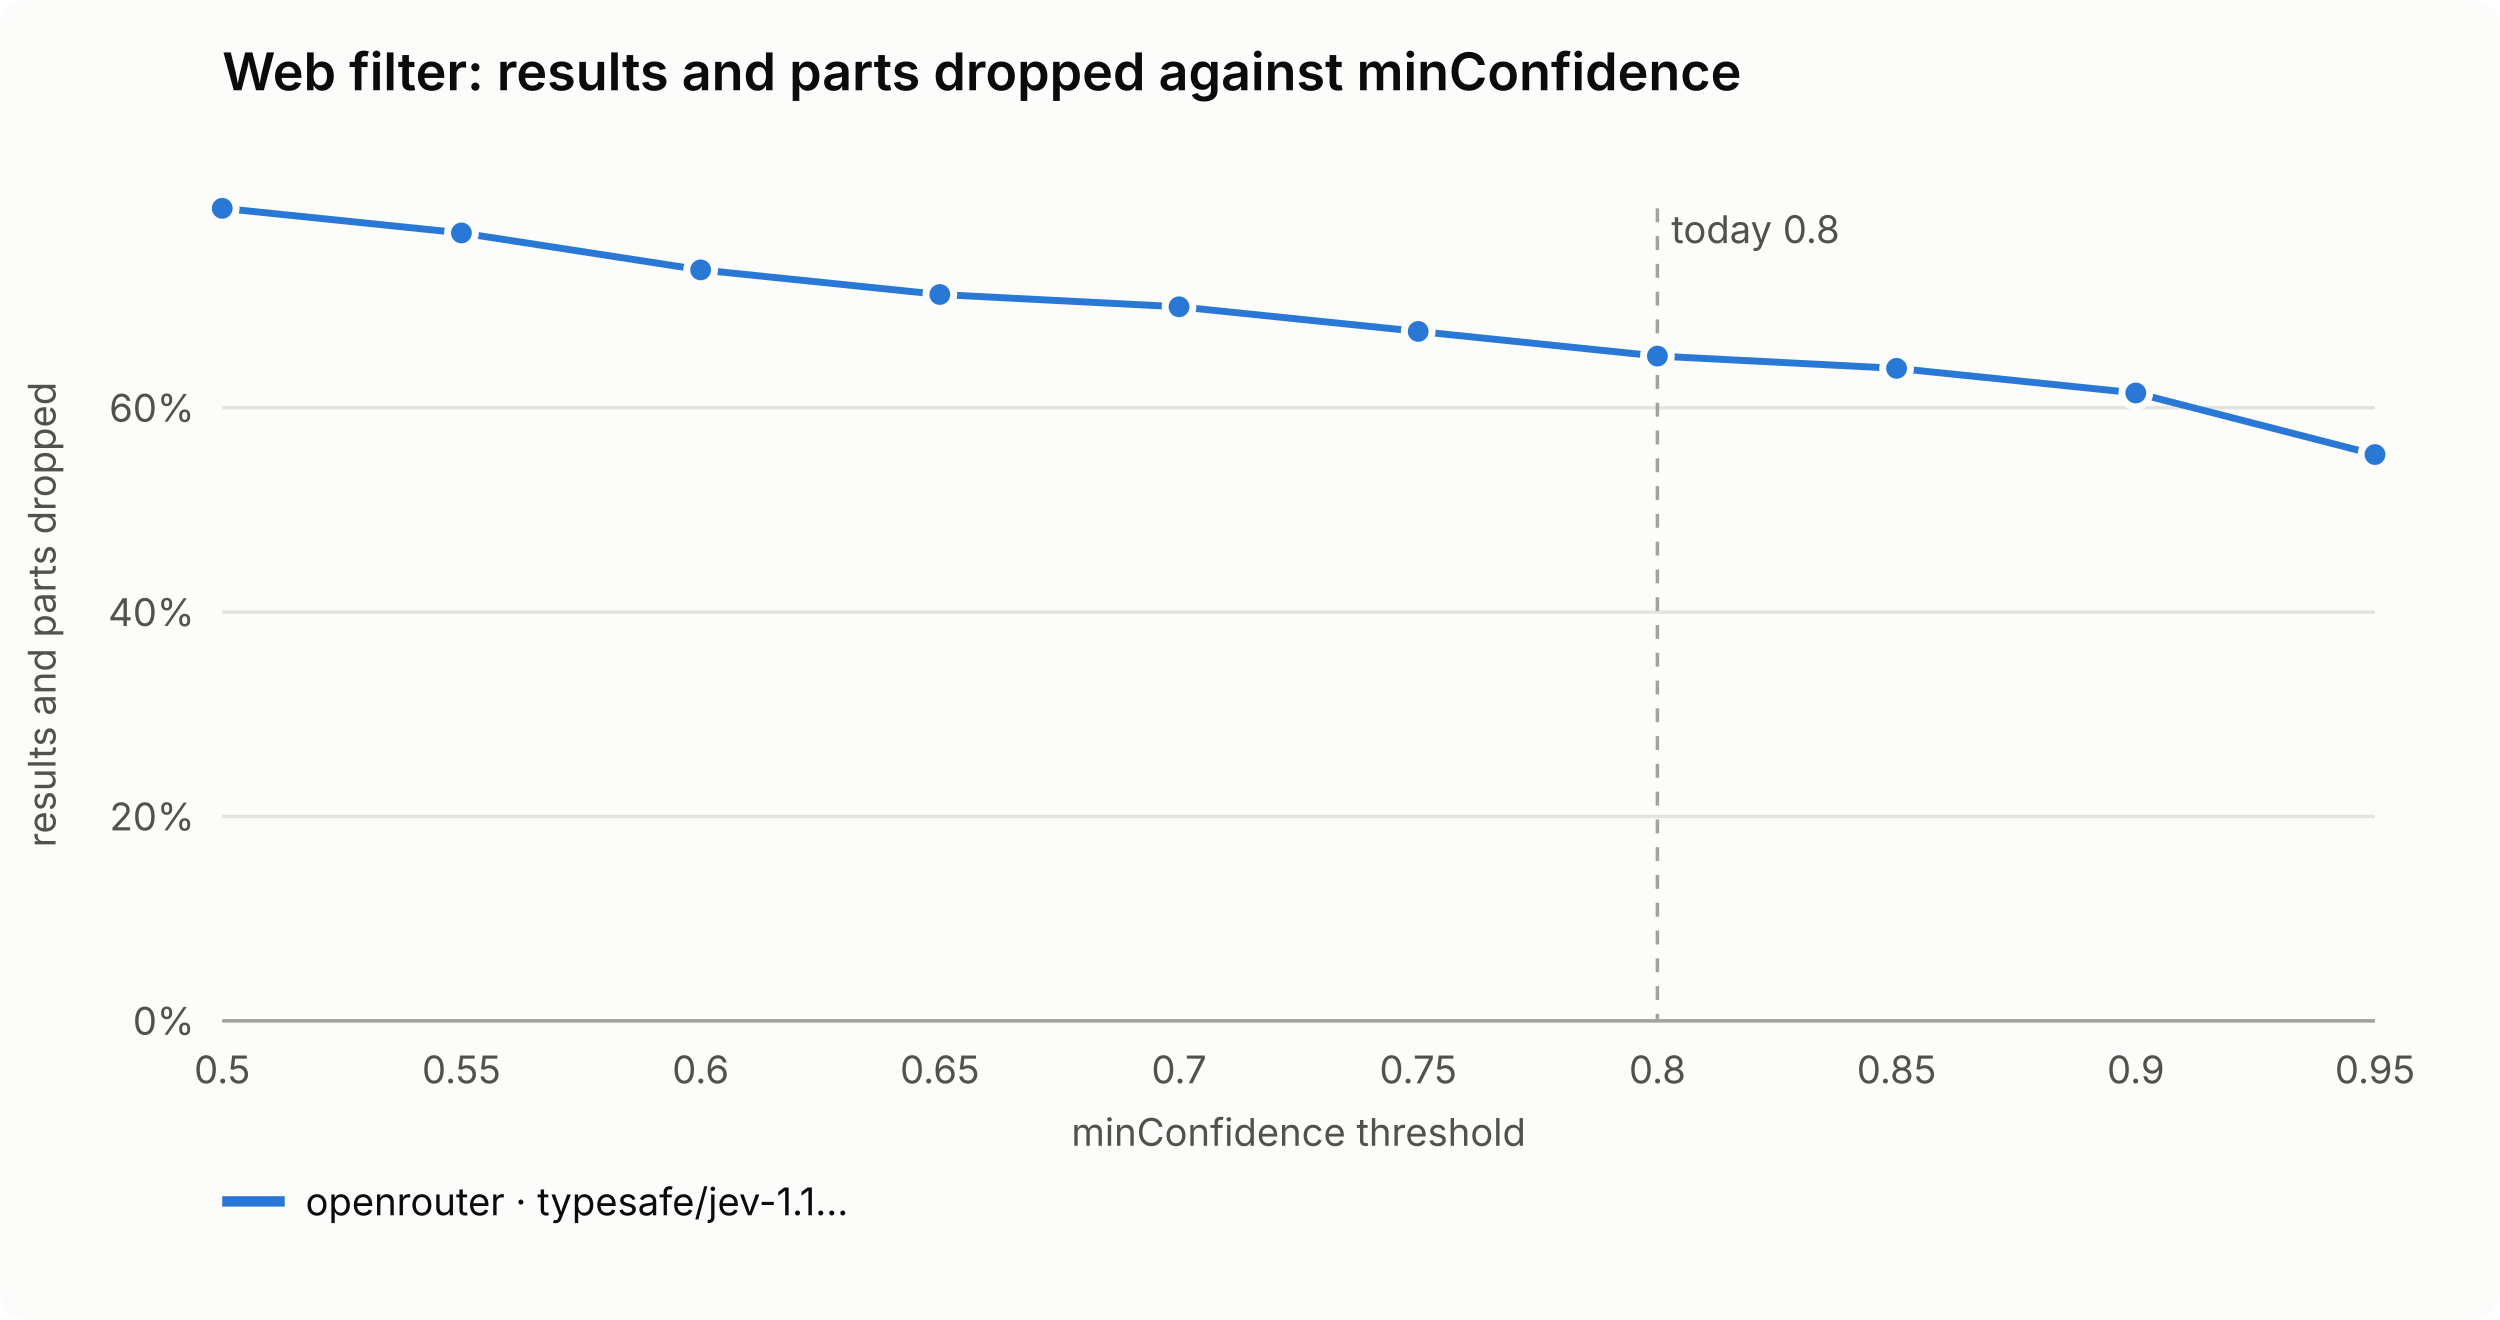
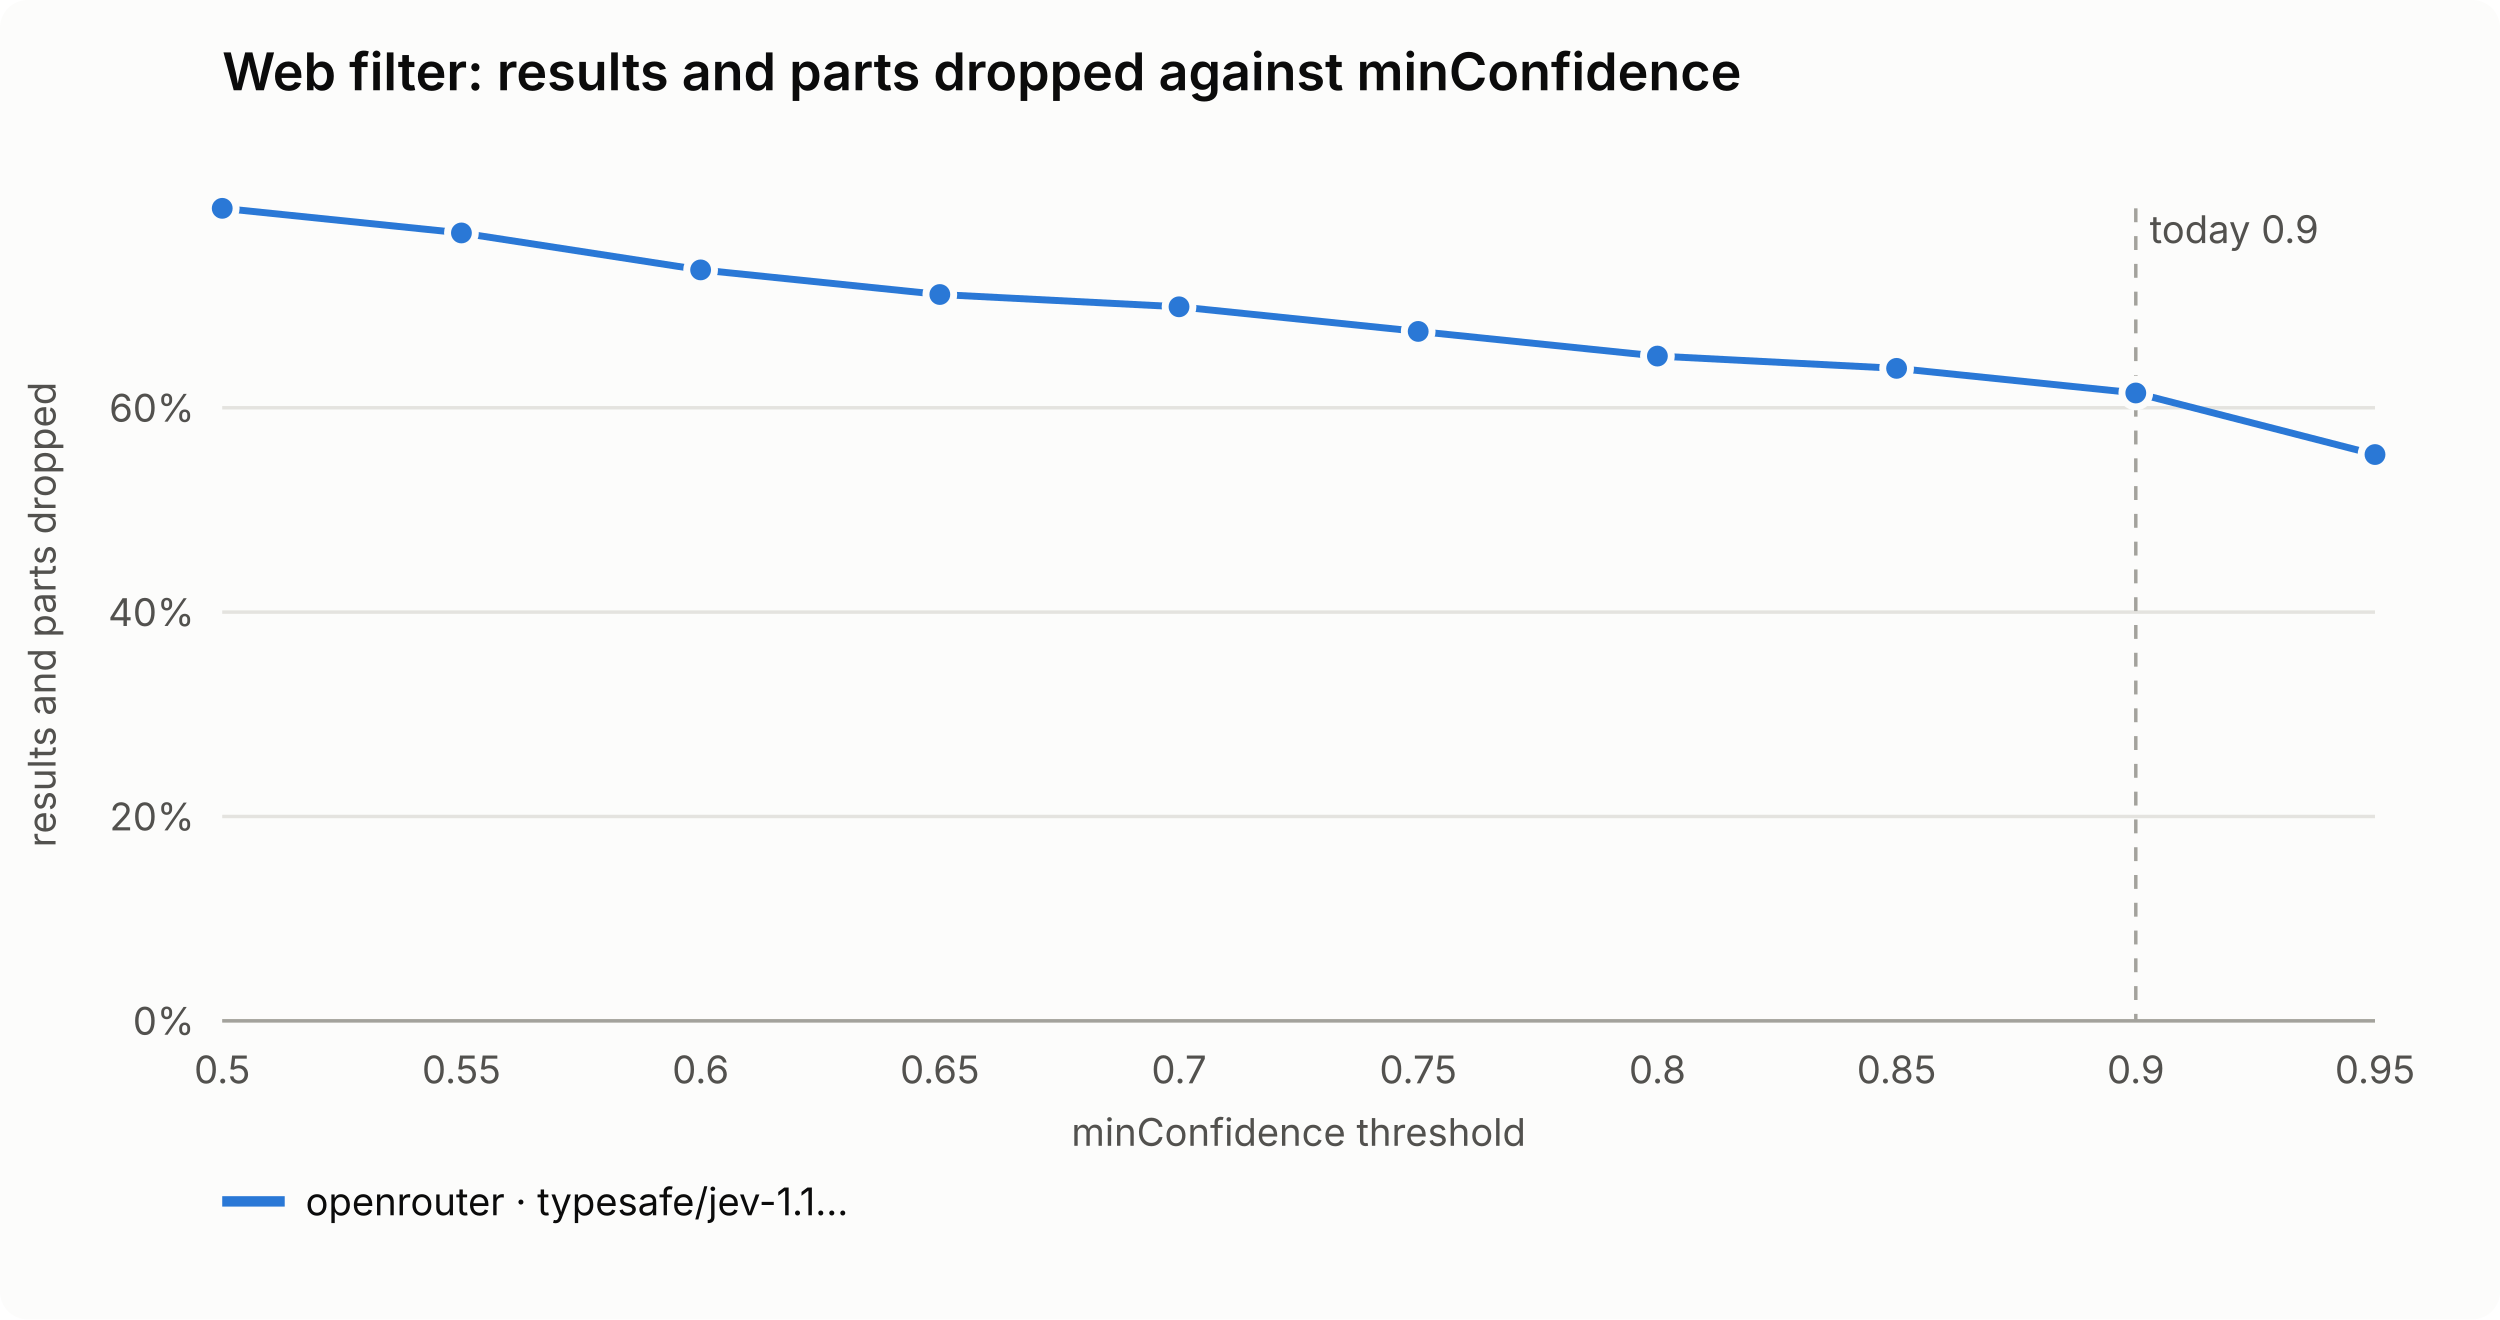
<svg xmlns="http://www.w3.org/2000/svg" viewBox="0 0 720 380" width="720" height="380" role="img" aria-label="Web filter: results and parts dropped against minConfidence">
  <style>
text{font-family:system-ui,-apple-system,"Segoe UI",sans-serif}
.t{font-size:15px;font-weight:600}.st{font-size:12px}.ax{font-size:11px}.lab{font-size:11px}
.g,.a,.guide{stroke-width:1}.guide{stroke-dasharray:4 4}.fake{font-size:13px;font-weight:700}
.bg{fill:#fcfcfb}.dot{stroke:#fcfcfb}text{fill:#0b0b0b}.st,.ax{fill:#52514e}.g{stroke:#e4e3df}.a,.guide{stroke:#a3a29c}.l1{stroke:#2a78d6}.d1{fill:#2a78d6}.fake{fill:#c43534}
@media (prefers-color-scheme: dark){.bg{fill:#1a1a19}.dot{stroke:#1a1a19}text{fill:#f0efec}.st,.ax{fill:#c3c2b7}.g{stroke:#353532}.a,.guide{stroke:#6b6a64}.l1{stroke:#3987e5}.d1{fill:#3987e5}.fake{fill:#e66767}}
</style>
  <rect width="720" height="380" rx="8" class="bg" />
  <text class="t" x="64" y="26">Web filter: results and parts dropped against minConfidence</text>
  <line class="g" x1="64" x2="684" y1="294" y2="294" />
  <text class="ax" x="56" y="298" text-anchor="end">0%</text>
  <line class="g" x1="64" x2="684" y1="235.15" y2="235.15" />
  <text class="ax" x="56" y="239.15" text-anchor="end">20%</text>
  <line class="g" x1="64" x2="684" y1="176.29" y2="176.29" />
  <text class="ax" x="56" y="180.29" text-anchor="end">40%</text>
  <line class="g" x1="64" x2="684" y1="117.44" y2="117.44" />
  <text class="ax" x="56" y="121.44" text-anchor="end">60%</text>
  <text class="ax" x="64" y="312" text-anchor="middle">0.5</text>
  <text class="ax" x="132.89" y="312" text-anchor="middle">0.55</text>
  <text class="ax" x="201.78" y="312" text-anchor="middle">0.6</text>
  <text class="ax" x="270.67" y="312" text-anchor="middle">0.65</text>
  <text class="ax" x="339.56" y="312" text-anchor="middle">0.7</text>
  <text class="ax" x="408.44" y="312" text-anchor="middle">0.75</text>
  <text class="ax" x="477.33" y="312" text-anchor="middle">0.8</text>
  <text class="ax" x="546.22" y="312" text-anchor="middle">0.85</text>
  <text class="ax" x="615.11" y="312" text-anchor="middle">0.9</text>
  <text class="ax" x="684" y="312" text-anchor="middle">0.95</text>
  <line class="a" x1="64" x2="684" y1="294" y2="294" />
  <text class="ax" x="374" y="330" text-anchor="middle">minConfidence threshold</text>
  <text class="ax" transform="translate(16 177) rotate(-90)" text-anchor="middle">results and parts dropped</text>
-   <line class="guide" x1="477.33" x2="477.33" y1="60" y2="294" />
-   <text class="ax" x="481.33" y="70">today 0.8</text>
+   <line class="guide" x1="615.11" x2="615.11" y1="60" y2="294" />
+   <text class="ax" x="619.11" y="70">today 0.9</text>
  <polyline class="l1" fill="none" stroke-width="2" stroke-linejoin="round" points="64,60 132.89,67.09 201.78,77.73 270.67,84.82 339.56,88.36 408.44,95.45 477.33,102.55 546.22,106.09 615.11,113.18 684,130.91" />
  <circle class="d1 dot" cx="64" cy="60" r="4" stroke-width="2" />
  <circle class="d1 dot" cx="132.89" cy="67.09" r="4" stroke-width="2" />
  <circle class="d1 dot" cx="201.78" cy="77.73" r="4" stroke-width="2" />
  <circle class="d1 dot" cx="270.67" cy="84.82" r="4" stroke-width="2" />
  <circle class="d1 dot" cx="339.56" cy="88.36" r="4" stroke-width="2" />
  <circle class="d1 dot" cx="408.44" cy="95.45" r="4" stroke-width="2" />
  <circle class="d1 dot" cx="477.33" cy="102.55" r="4" stroke-width="2" />
  <circle class="d1 dot" cx="546.22" cy="106.09" r="4" stroke-width="2" />
  <circle class="d1 dot" cx="615.11" cy="113.18" r="4" stroke-width="2" />
  <circle class="d1 dot" cx="684" cy="130.91" r="4" stroke-width="2" />
  <line x1="64" x2="82" y1="346" y2="346" class="l1" stroke-width="3" />
  <text class="lab" x="88" y="350">openrouter · typesafe/jev-1.1…</text>
</svg>
